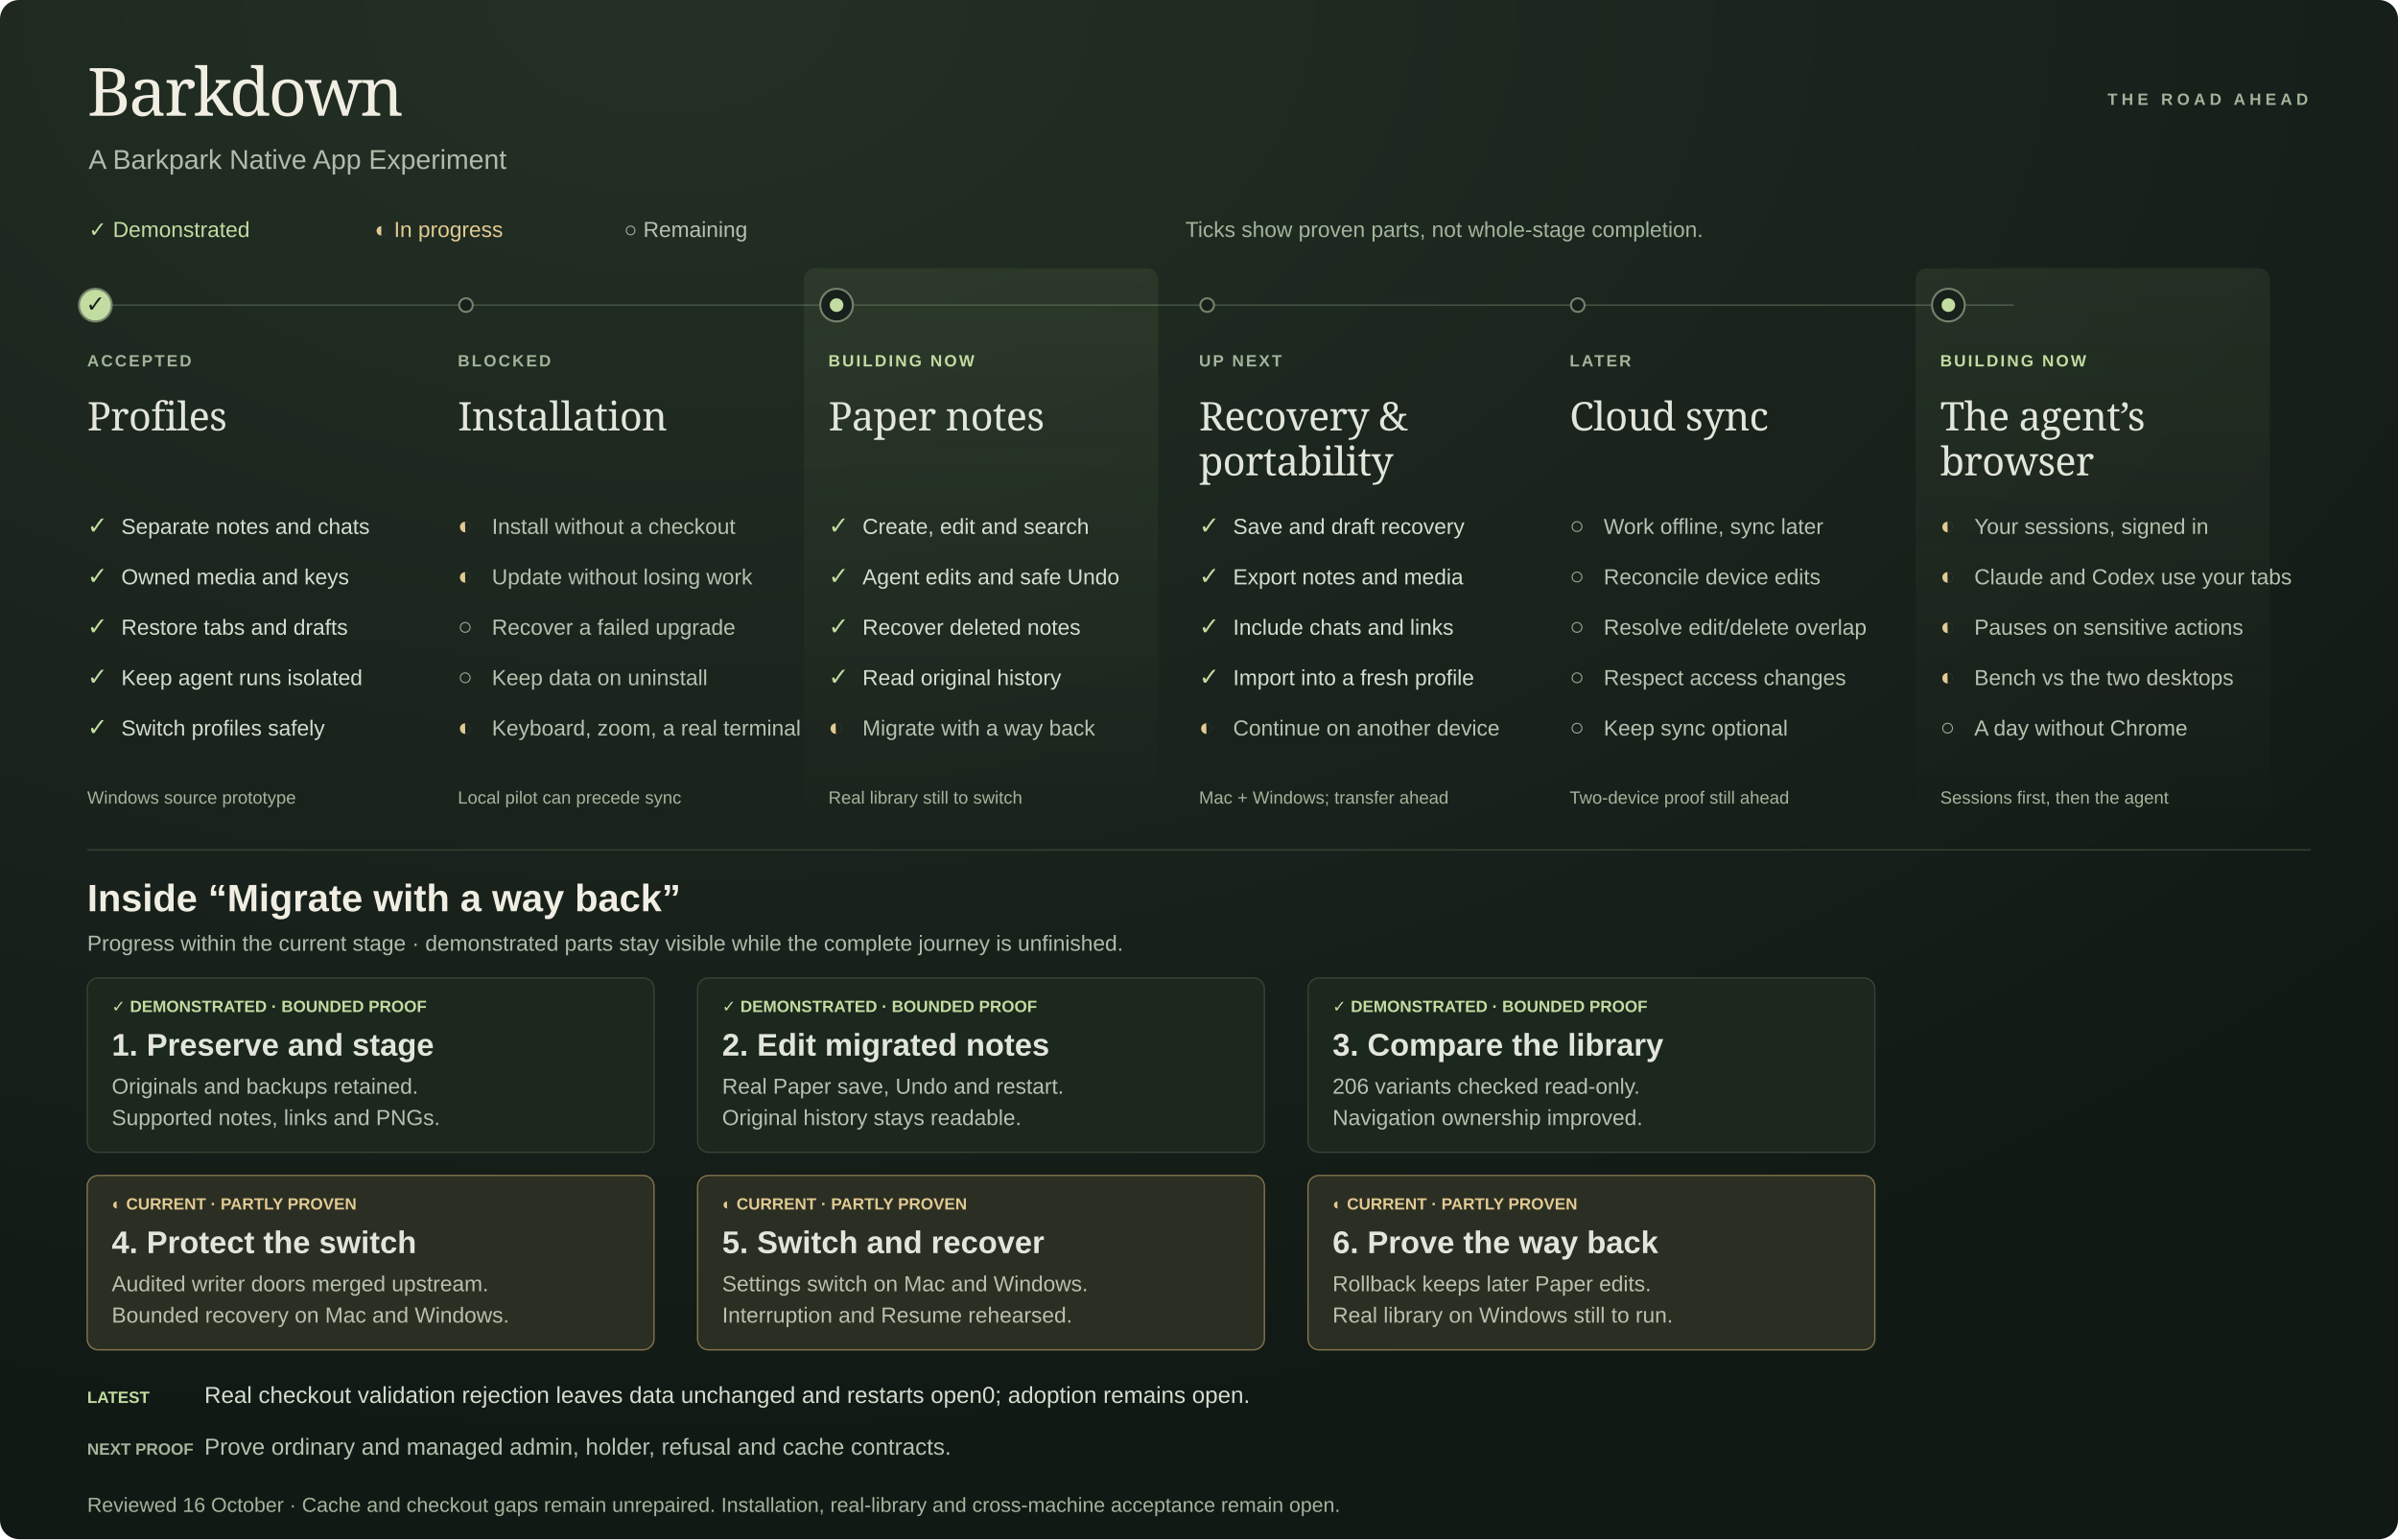
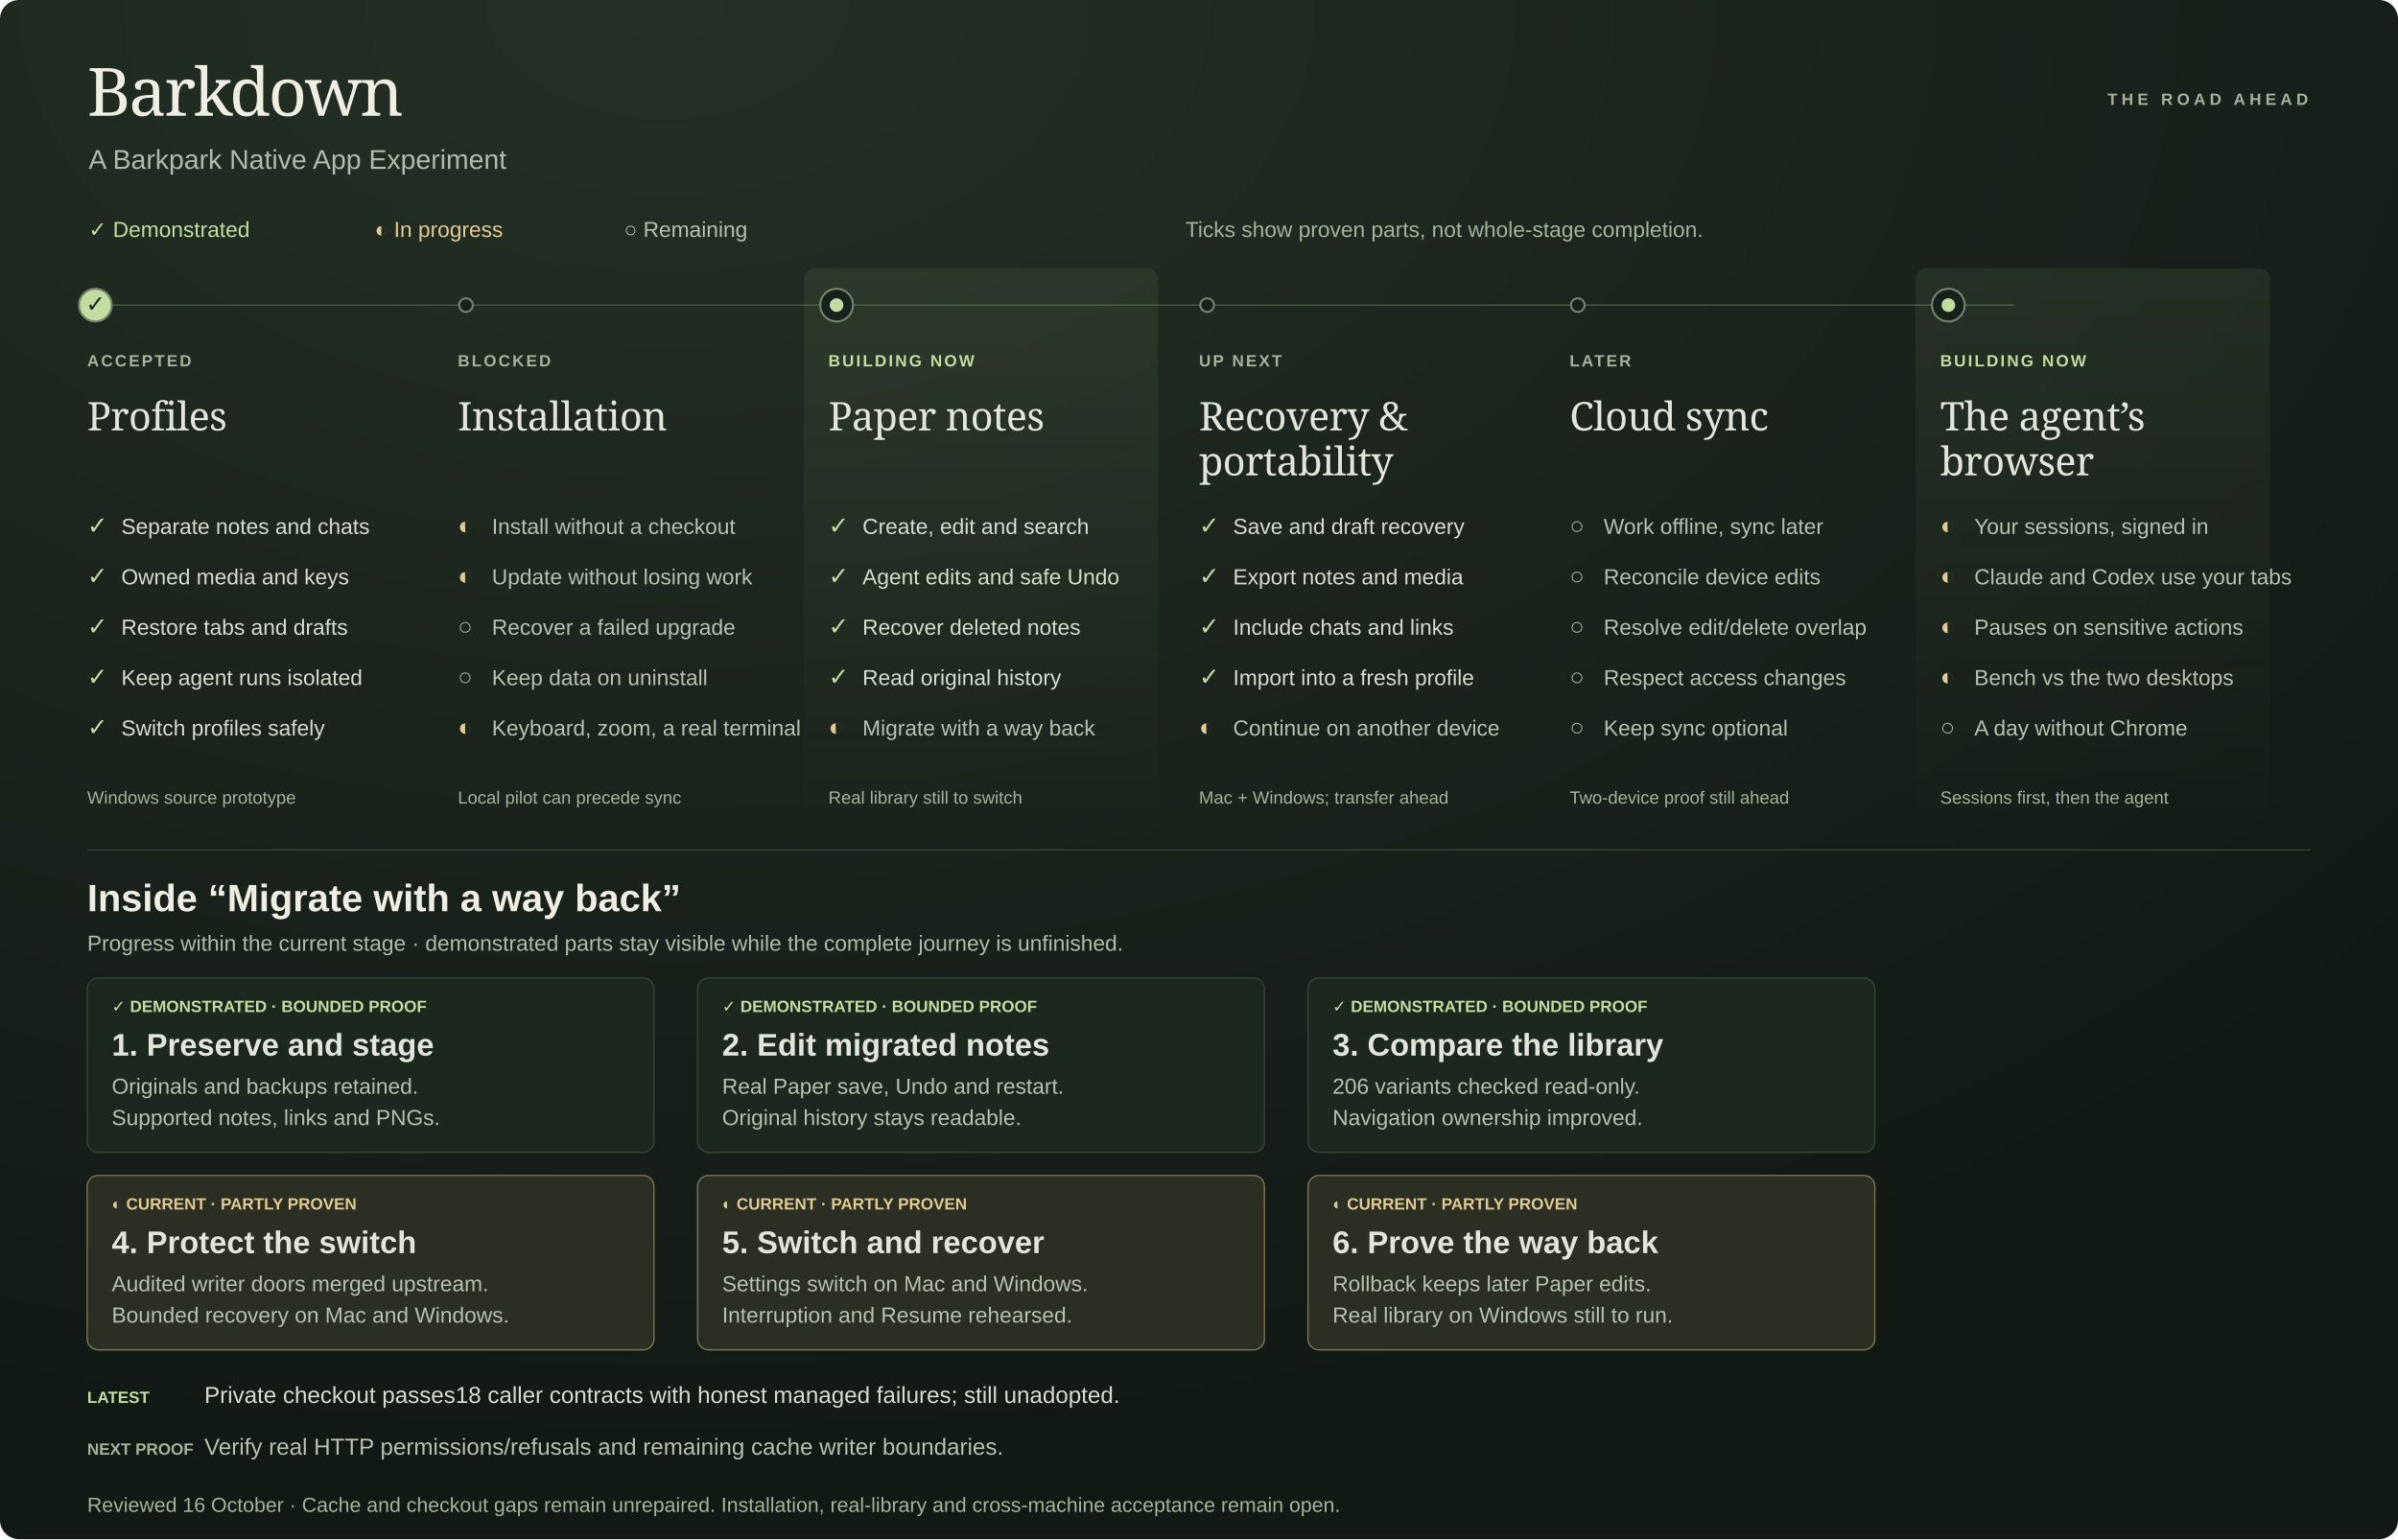
<svg xmlns="http://www.w3.org/2000/svg" width="1760" height="1130" viewBox="0 0 1760 1130" role="img" aria-labelledby="title desc">
  <defs>
    <radialGradient id="background" cx="28%" cy="0%" r="95%">
      <stop stop-color="#243025" />
      <stop offset="1" stop-color="#111915" />
    </radialGradient>
    <linearGradient id="focus" x2="0" y2="1">
      <stop stop-color="#a9c787" stop-opacity=".09" />
      <stop offset="1" stop-color="#a9c787" stop-opacity="0" />
    </linearGradient>
  </defs>
  <g font-family="Segoe UI, Arial, sans-serif">
    <rect width="1760" height="1130" rx="14" fill="url(#background)" />
    <text x="64" y="85" font-family="Georgia, serif" font-size="49" letter-spacing="-1.5" fill="#f0eee2">Barkdown</text>
    <text x="65" y="124" font-size="20" fill="#afbcaa" font-weight="400">A Barkpark Native App Experiment</text>
    <text x="1694" y="77" text-anchor="end" font-size="12" font-weight="600" letter-spacing="3" fill="#a3b49b">THE ROAD AHEAD</text>
    <text x="65" y="174" font-size="16" fill="#c2dca1" font-weight="400">✓  Demonstrated</text>
    <text x="275" y="174" font-size="16" fill="#e2ca93" font-weight="400">◐  In progress</text>
    <text x="458" y="174" font-size="16" fill="#b6c1af" font-weight="400">○  Remaining</text>
    <text x="870" y="174" font-size="16" fill="#a3b49b" font-weight="400">Ticks show proven parts, not whole-stage completion.</text>
    <path d="M70 224H1478" stroke="#475747" stroke-width="1" />
    <g data-phase="P1">
      <circle cx="70" cy="224" r="12" fill="#c2dca1" stroke="#73836c" stroke-width="1.5" />
      <text x="63" y="229" font-size="17" fill="#17201a" font-weight="600">✓</text>
      <text x="64" y="269" font-size="12" letter-spacing="1.5" font-weight="600" fill="#a3b49b">ACCEPTED</text>
      <text x="64" y="316" dy="0" font-family="Georgia, serif" font-size="29" letter-spacing="-.4" fill="#e2e6da">Profiles</text>
      <text x="64" y="392" font-size="18" fill="#c2dca1" font-weight="600">✓</text>
      <text x="89" y="392" font-size="16" fill="#d4ddce" font-weight="400">Separate notes and chats</text>
      <text x="64" y="429" font-size="18" fill="#c2dca1" font-weight="600">✓</text>
      <text x="89" y="429" font-size="16" fill="#d4ddce" font-weight="400">Owned media and keys</text>
      <text x="64" y="466" font-size="18" fill="#c2dca1" font-weight="600">✓</text>
      <text x="89" y="466" font-size="16" fill="#d4ddce" font-weight="400">Restore tabs and drafts</text>
      <text x="64" y="503" font-size="18" fill="#c2dca1" font-weight="600">✓</text>
      <text x="89" y="503" font-size="16" fill="#d4ddce" font-weight="400">Keep agent runs isolated</text>
      <text x="64" y="540" font-size="18" fill="#c2dca1" font-weight="600">✓</text>
      <text x="89" y="540" font-size="16" fill="#d4ddce" font-weight="400">Switch profiles safely</text>
      <text x="64" y="590" font-size="13" fill="#a3b49b" font-weight="400">Windows source prototype</text>
    </g>
    <g data-phase="P5">
      <circle cx="342" cy="224" r="5" fill="#17201a" stroke="#73836c" stroke-width="1.5" />
      <text x="336" y="269" font-size="12" letter-spacing="1.5" font-weight="600" fill="#a3b49b">BLOCKED</text>
      <text x="336" y="316" dy="0" font-family="Georgia, serif" font-size="29" letter-spacing="-.4" fill="#e2e6da">Installation</text>
      <text x="336" y="392" font-size="18" fill="#e2ca93" font-weight="600">◐</text>
      <text x="361" y="392" font-size="16" fill="#b6c1af" font-weight="400">Install without a checkout</text>
      <text x="336" y="429" font-size="18" fill="#e2ca93" font-weight="600">◐</text>
      <text x="361" y="429" font-size="16" fill="#b6c1af" font-weight="400">Update without losing work</text>
      <text x="336" y="466" font-size="18" fill="#9fac99" font-weight="600">○</text>
      <text x="361" y="466" font-size="16" fill="#b6c1af" font-weight="400">Recover a failed upgrade</text>
      <text x="336" y="503" font-size="18" fill="#9fac99" font-weight="600">○</text>
      <text x="361" y="503" font-size="16" fill="#b6c1af" font-weight="400">Keep data on uninstall</text>
      <text x="336" y="540" font-size="18" fill="#e2ca93" font-weight="600">◐</text>
      <text x="361" y="540" font-size="16" fill="#b6c1af" font-weight="400">Keyboard, zoom, a real terminal</text>
      <text x="336" y="590" font-size="13" fill="#a3b49b" font-weight="400">Local pilot can precede sync</text>
    </g>
    <g data-phase="P2">
      <rect x="590" y="197" width="260" height="410" rx="8" fill="url(#focus)" />
      <circle cx="614" cy="224" r="12" fill="#17201a" stroke="#73836c" stroke-width="1.5" />
      <circle cx="614" cy="224" r="5" fill="#c2dca1" />
      <text x="608" y="269" font-size="12" letter-spacing="1.5" font-weight="600" fill="#c2dca1">BUILDING NOW</text>
      <text x="608" y="316" dy="0" font-family="Georgia, serif" font-size="29" letter-spacing="-.4" fill="#e2e6da">Paper notes</text>
      <text x="608" y="392" font-size="18" fill="#c2dca1" font-weight="600">✓</text>
      <text x="633" y="392" font-size="16" fill="#d4ddce" font-weight="400">Create, edit and search</text>
      <text x="608" y="429" font-size="18" fill="#c2dca1" font-weight="600">✓</text>
      <text x="633" y="429" font-size="16" fill="#d4ddce" font-weight="400">Agent edits and safe Undo</text>
      <text x="608" y="466" font-size="18" fill="#c2dca1" font-weight="600">✓</text>
      <text x="633" y="466" font-size="16" fill="#d4ddce" font-weight="400">Recover deleted notes</text>
      <text x="608" y="503" font-size="18" fill="#c2dca1" font-weight="600">✓</text>
      <text x="633" y="503" font-size="16" fill="#d4ddce" font-weight="400">Read original history</text>
      <text x="608" y="540" font-size="18" fill="#e2ca93" font-weight="600">◐</text>
      <text x="633" y="540" font-size="16" fill="#b6c1af" font-weight="400">Migrate with a way back</text>
      <text x="608" y="590" font-size="13" fill="#a3b49b" font-weight="400">Real library still to switch</text>
    </g>
    <g data-phase="P3">
      <circle cx="886" cy="224" r="5" fill="#17201a" stroke="#73836c" stroke-width="1.5" />
      <text x="880" y="269" font-size="12" letter-spacing="1.5" font-weight="600" fill="#a3b49b">UP NEXT</text>
      <text x="880" y="316" dy="0" font-family="Georgia, serif" font-size="29" letter-spacing="-.4" fill="#e2e6da">Recovery &amp;</text>
      <text x="880" y="316" dy="33" font-family="Georgia, serif" font-size="29" letter-spacing="-.4" fill="#e2e6da">portability</text>
      <text x="880" y="392" font-size="18" fill="#c2dca1" font-weight="600">✓</text>
      <text x="905" y="392" font-size="16" fill="#d4ddce" font-weight="400">Save and draft recovery</text>
      <text x="880" y="429" font-size="18" fill="#c2dca1" font-weight="600">✓</text>
      <text x="905" y="429" font-size="16" fill="#d4ddce" font-weight="400">Export notes and media</text>
      <text x="880" y="466" font-size="18" fill="#c2dca1" font-weight="600">✓</text>
      <text x="905" y="466" font-size="16" fill="#d4ddce" font-weight="400">Include chats and links</text>
      <text x="880" y="503" font-size="18" fill="#c2dca1" font-weight="600">✓</text>
      <text x="905" y="503" font-size="16" fill="#d4ddce" font-weight="400">Import into a fresh profile</text>
      <text x="880" y="540" font-size="18" fill="#e2ca93" font-weight="600">◐</text>
      <text x="905" y="540" font-size="16" fill="#b6c1af" font-weight="400">Continue on another device</text>
      <text x="880" y="590" font-size="13" fill="#a3b49b" font-weight="400">Mac + Windows; transfer ahead</text>
    </g>
    <g data-phase="P4">
      <circle cx="1158" cy="224" r="5" fill="#17201a" stroke="#73836c" stroke-width="1.5" />
      <text x="1152" y="269" font-size="12" letter-spacing="1.5" font-weight="600" fill="#a3b49b">LATER</text>
      <text x="1152" y="316" dy="0" font-family="Georgia, serif" font-size="29" letter-spacing="-.4" fill="#e2e6da">Cloud sync</text>
      <text x="1152" y="392" font-size="18" fill="#9fac99" font-weight="600">○</text>
      <text x="1177" y="392" font-size="16" fill="#b6c1af" font-weight="400">Work offline, sync later</text>
      <text x="1152" y="429" font-size="18" fill="#9fac99" font-weight="600">○</text>
      <text x="1177" y="429" font-size="16" fill="#b6c1af" font-weight="400">Reconcile device edits</text>
      <text x="1152" y="466" font-size="18" fill="#9fac99" font-weight="600">○</text>
      <text x="1177" y="466" font-size="16" fill="#b6c1af" font-weight="400">Resolve edit/delete overlap</text>
      <text x="1152" y="503" font-size="18" fill="#9fac99" font-weight="600">○</text>
      <text x="1177" y="503" font-size="16" fill="#b6c1af" font-weight="400">Respect access changes</text>
      <text x="1152" y="540" font-size="18" fill="#9fac99" font-weight="600">○</text>
      <text x="1177" y="540" font-size="16" fill="#b6c1af" font-weight="400">Keep sync optional</text>
      <text x="1152" y="590" font-size="13" fill="#a3b49b" font-weight="400">Two-device proof still ahead</text>
    </g>
    <g data-phase="P6">
      <rect x="1406" y="197" width="260" height="410" rx="8" fill="url(#focus)" />
      <circle cx="1430" cy="224" r="12" fill="#17201a" stroke="#73836c" stroke-width="1.5" />
      <circle cx="1430" cy="224" r="5" fill="#c2dca1" />
      <text x="1424" y="269" font-size="12" letter-spacing="1.5" font-weight="600" fill="#c2dca1">BUILDING NOW</text>
      <text x="1424" y="316" dy="0" font-family="Georgia, serif" font-size="29" letter-spacing="-.4" fill="#e2e6da">The agent’s</text>
      <text x="1424" y="316" dy="33" font-family="Georgia, serif" font-size="29" letter-spacing="-.4" fill="#e2e6da">browser</text>
      <text x="1424" y="392" font-size="18" fill="#e2ca93" font-weight="600">◐</text>
      <text x="1449" y="392" font-size="16" fill="#b6c1af" font-weight="400">Your sessions, signed in</text>
      <text x="1424" y="429" font-size="18" fill="#e2ca93" font-weight="600">◐</text>
      <text x="1449" y="429" font-size="16" fill="#b6c1af" font-weight="400">Claude and Codex use your tabs</text>
      <text x="1424" y="466" font-size="18" fill="#e2ca93" font-weight="600">◐</text>
      <text x="1449" y="466" font-size="16" fill="#b6c1af" font-weight="400">Pauses on sensitive actions</text>
      <text x="1424" y="503" font-size="18" fill="#e2ca93" font-weight="600">◐</text>
      <text x="1449" y="503" font-size="16" fill="#b6c1af" font-weight="400">Bench vs the two desktops</text>
      <text x="1424" y="540" font-size="18" fill="#9fac99" font-weight="600">○</text>
      <text x="1449" y="540" font-size="16" fill="#b6c1af" font-weight="400">A day without Chrome</text>
      <text x="1424" y="590" font-size="13" fill="#a3b49b" font-weight="400">Sessions first, then the agent</text>
    </g>
    <path d="M64 624H1696" stroke="#344435" />
    <text x="64" y="669" font-size="28" fill="#f0eee2" font-weight="600">Inside “Migrate with a way back”</text>
    <text x="64" y="698" font-size="16" fill="#afbcaa" font-weight="400">Progress within the current stage · demonstrated parts stay visible while the complete journey is unfinished.</text>
    <g data-migration-step="1">
      <rect x="64" y="718" width="416" height="128" rx="8" fill="#1c271e" stroke="#344435" />
      <text x="82" y="743" font-size="12" fill="#c2dca1" font-weight="600">✓  DEMONSTRATED · BOUNDED PROOF</text>
      <text x="82" y="775" font-size="23" fill="#e2e6da" font-weight="600">1. Preserve and stage</text>
      <text x="82" y="803" font-size="16" fill="#b6c1af" font-weight="400">Originals and backups retained.</text>
      <text x="82" y="826" font-size="16" fill="#b6c1af" font-weight="400">Supported notes, links and PNGs.</text>
    </g>
    <g data-migration-step="2">
      <rect x="512" y="718" width="416" height="128" rx="8" fill="#1c271e" stroke="#344435" />
      <text x="530" y="743" font-size="12" fill="#c2dca1" font-weight="600">✓  DEMONSTRATED · BOUNDED PROOF</text>
      <text x="530" y="775" font-size="23" fill="#e2e6da" font-weight="600">2. Edit migrated notes</text>
      <text x="530" y="803" font-size="16" fill="#b6c1af" font-weight="400">Real Paper save, Undo and restart.</text>
      <text x="530" y="826" font-size="16" fill="#b6c1af" font-weight="400">Original history stays readable.</text>
    </g>
    <g data-migration-step="3">
      <rect x="960" y="718" width="416" height="128" rx="8" fill="#1c271e" stroke="#344435" />
      <text x="978" y="743" font-size="12" fill="#c2dca1" font-weight="600">✓  DEMONSTRATED · BOUNDED PROOF</text>
      <text x="978" y="775" font-size="23" fill="#e2e6da" font-weight="600">3. Compare the library</text>
      <text x="978" y="803" font-size="16" fill="#b6c1af" font-weight="400">206 variants checked read-only.</text>
      <text x="978" y="826" font-size="16" fill="#b6c1af" font-weight="400">Navigation ownership improved.</text>
    </g>
    <g data-migration-step="4">
      <rect x="64" y="863" width="416" height="128" rx="8" fill="#2b2e22" stroke="#82734e" />
      <text x="82" y="888" font-size="12" fill="#e2ca93" font-weight="600">◐  CURRENT · PARTLY PROVEN</text>
      <text x="82" y="920" font-size="23" fill="#e2e6da" font-weight="600">4. Protect the switch</text>
      <text x="82" y="948" font-size="16" fill="#b6c1af" font-weight="400">Audited writer doors merged upstream.</text>
      <text x="82" y="971" font-size="16" fill="#b6c1af" font-weight="400">Bounded recovery on Mac and Windows.</text>
    </g>
    <g data-migration-step="5">
      <rect x="512" y="863" width="416" height="128" rx="8" fill="#2b2e22" stroke="#82734e" />
      <text x="530" y="888" font-size="12" fill="#e2ca93" font-weight="600">◐  CURRENT · PARTLY PROVEN</text>
      <text x="530" y="920" font-size="23" fill="#e2e6da" font-weight="600">5. Switch and recover</text>
      <text x="530" y="948" font-size="16" fill="#b6c1af" font-weight="400">Settings switch on Mac and Windows.</text>
      <text x="530" y="971" font-size="16" fill="#b6c1af" font-weight="400">Interruption and Resume rehearsed.</text>
    </g>
    <g data-migration-step="6">
      <rect x="960" y="863" width="416" height="128" rx="8" fill="#2b2e22" stroke="#82734e" />
      <text x="978" y="888" font-size="12" fill="#e2ca93" font-weight="600">◐  CURRENT · PARTLY PROVEN</text>
      <text x="978" y="920" font-size="23" fill="#e2e6da" font-weight="600">6. Prove the way back</text>
      <text x="978" y="948" font-size="16" fill="#b6c1af" font-weight="400">Rollback keeps later Paper edits.</text>
      <text x="978" y="971" font-size="16" fill="#b6c1af" font-weight="400">Real library on Windows still to run.</text>
    </g>
    <text x="64" y="1030" font-size="12" fill="#c2dca1" font-weight="600">LATEST</text>
-     <text x="150" y="1030" font-size="17" fill="#d4ddce" font-weight="400">Real checkout validation rejection leaves data unchanged and restarts open0; adoption remains open.</text>
+     <text x="150" y="1030" font-size="17" fill="#d4ddce" font-weight="400">Private checkout passes18 caller contracts with honest managed failures; still unadopted.</text>
    <text x="64" y="1068" font-size="12" fill="#a3b49b" font-weight="600">NEXT PROOF</text>
-     <text x="150" y="1068" font-size="17" fill="#b6c1af" font-weight="400">Prove ordinary and managed admin, holder, refusal and cache contracts.</text>
+     <text x="150" y="1068" font-size="17" fill="#b6c1af" font-weight="400">Verify real HTTP permissions/refusals and remaining cache writer boundaries.</text>
    <text x="64" y="1110" font-size="15" fill="#a3b49b" font-weight="400">Reviewed 16 October · Cache and checkout gaps remain unrepaired. Installation, real-library and cross-machine acceptance remain open.</text>
  </g>
</svg>
